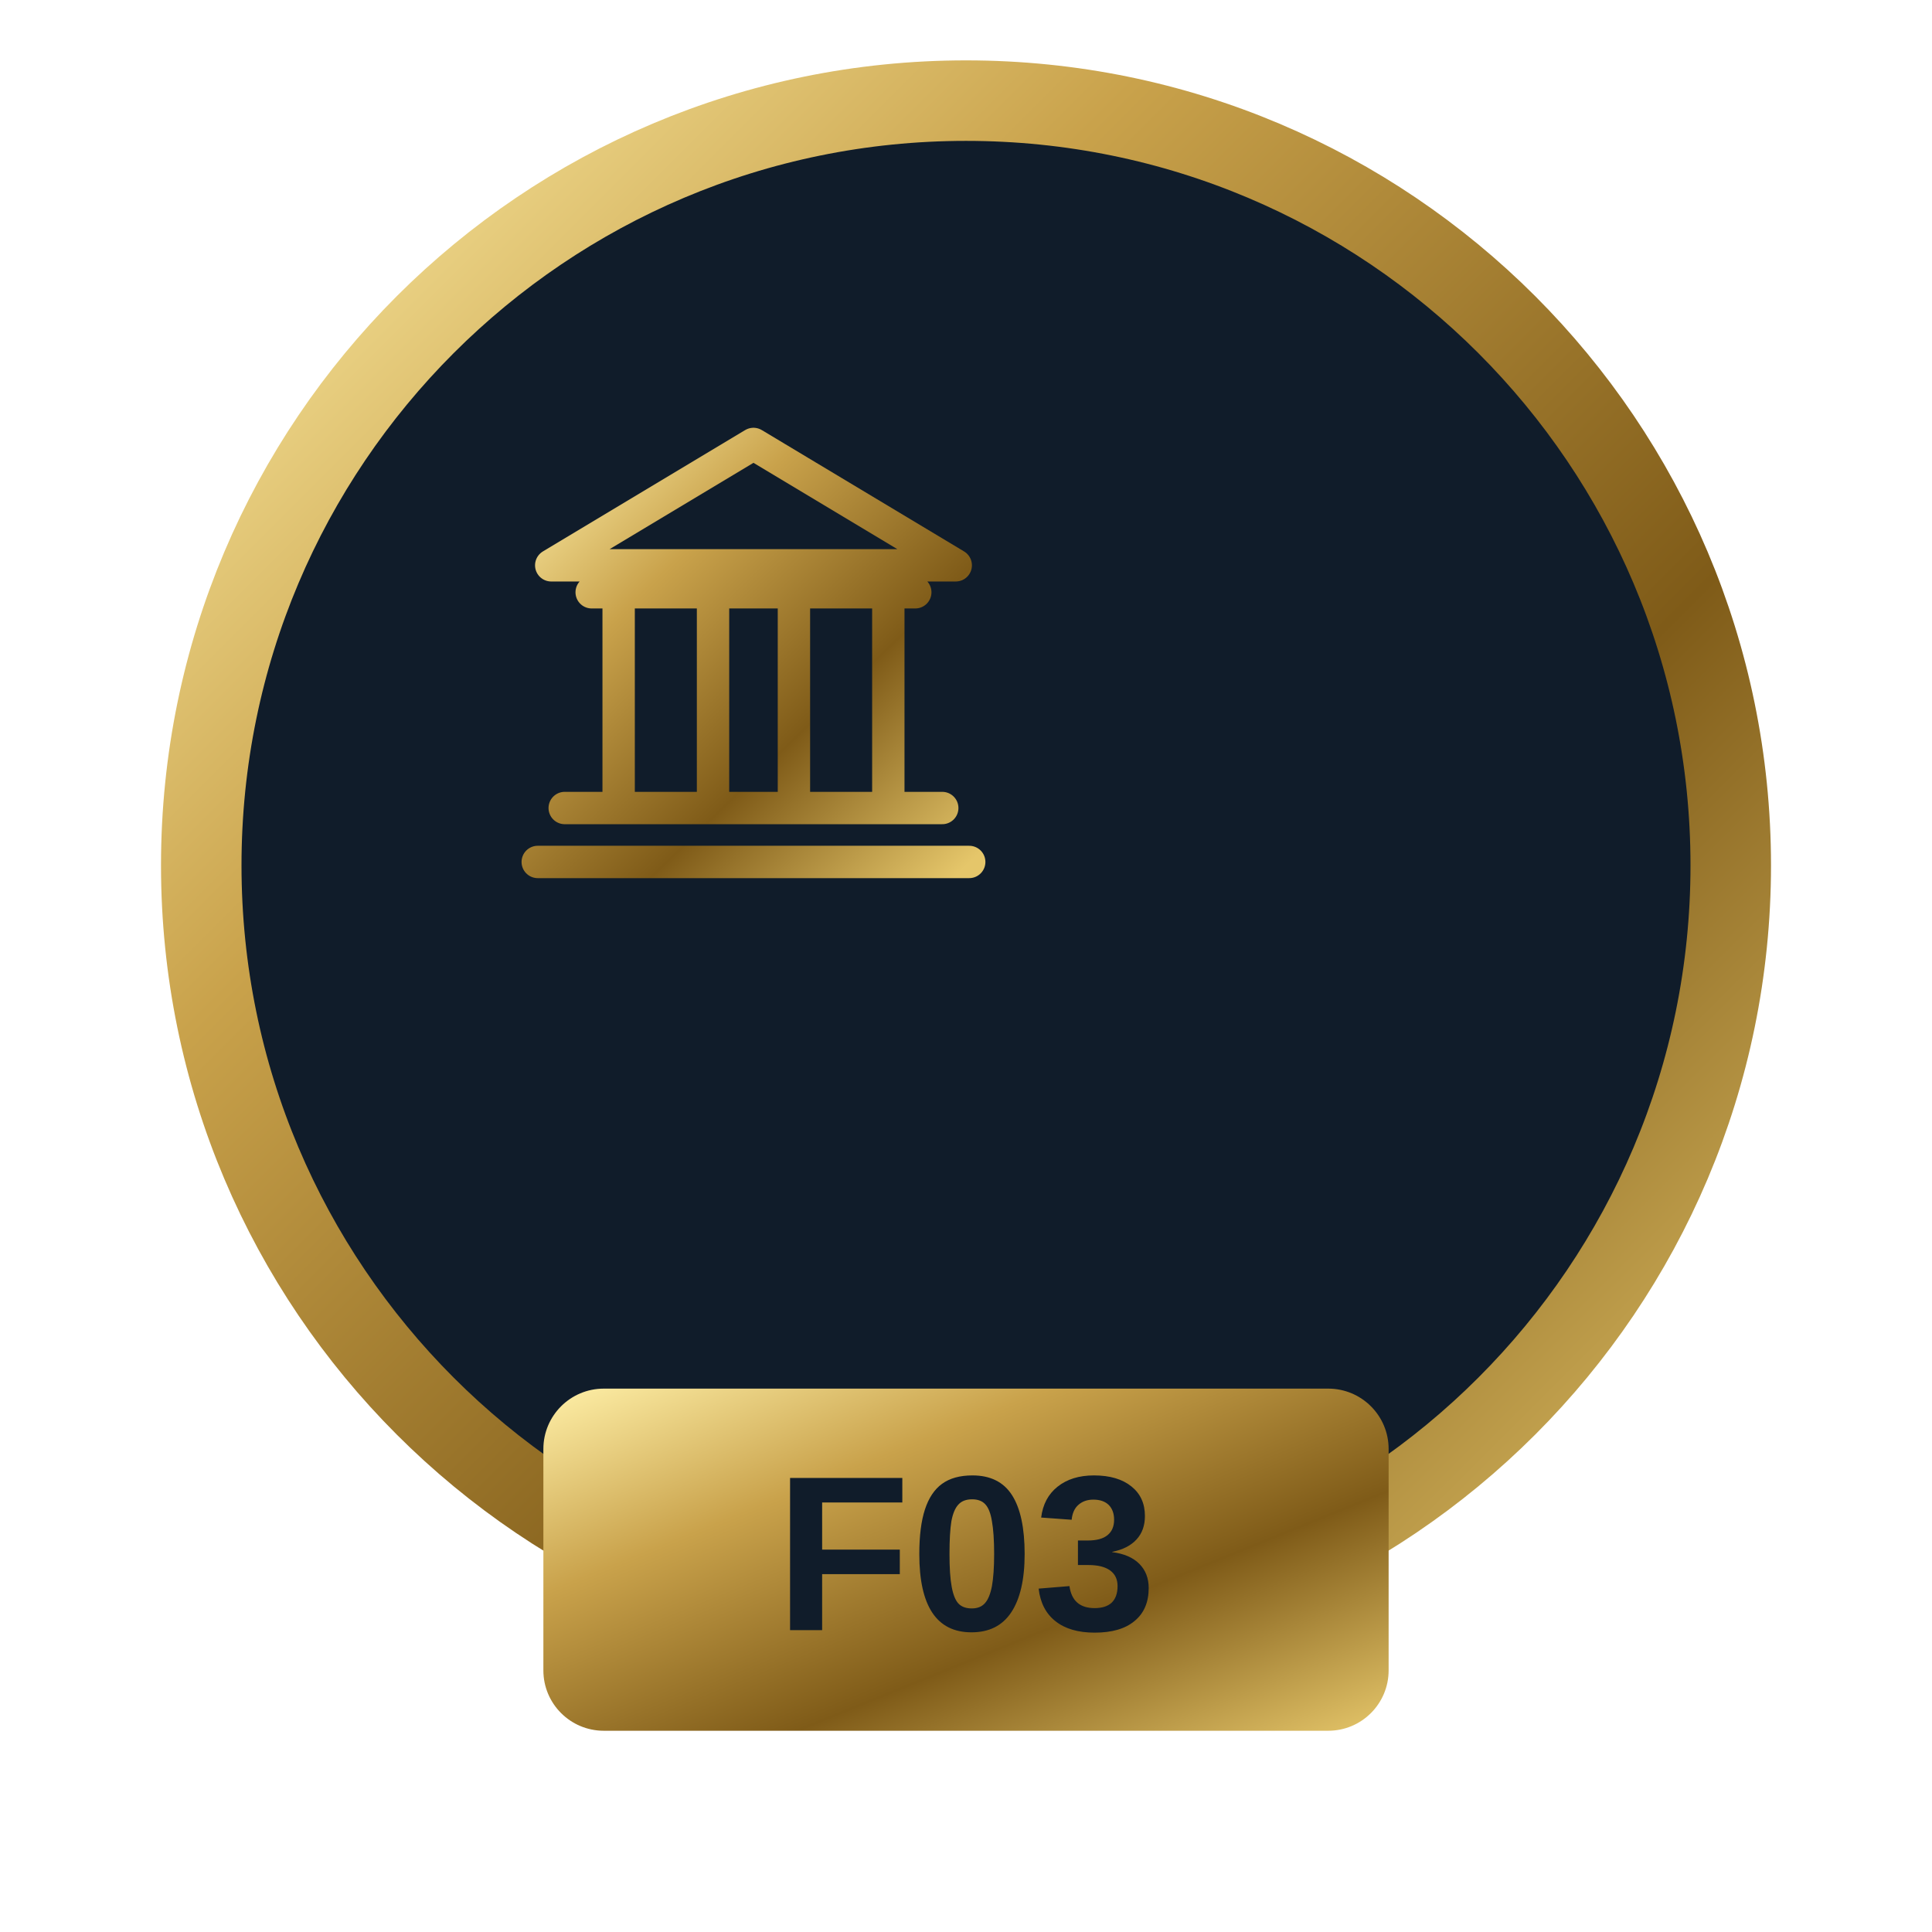
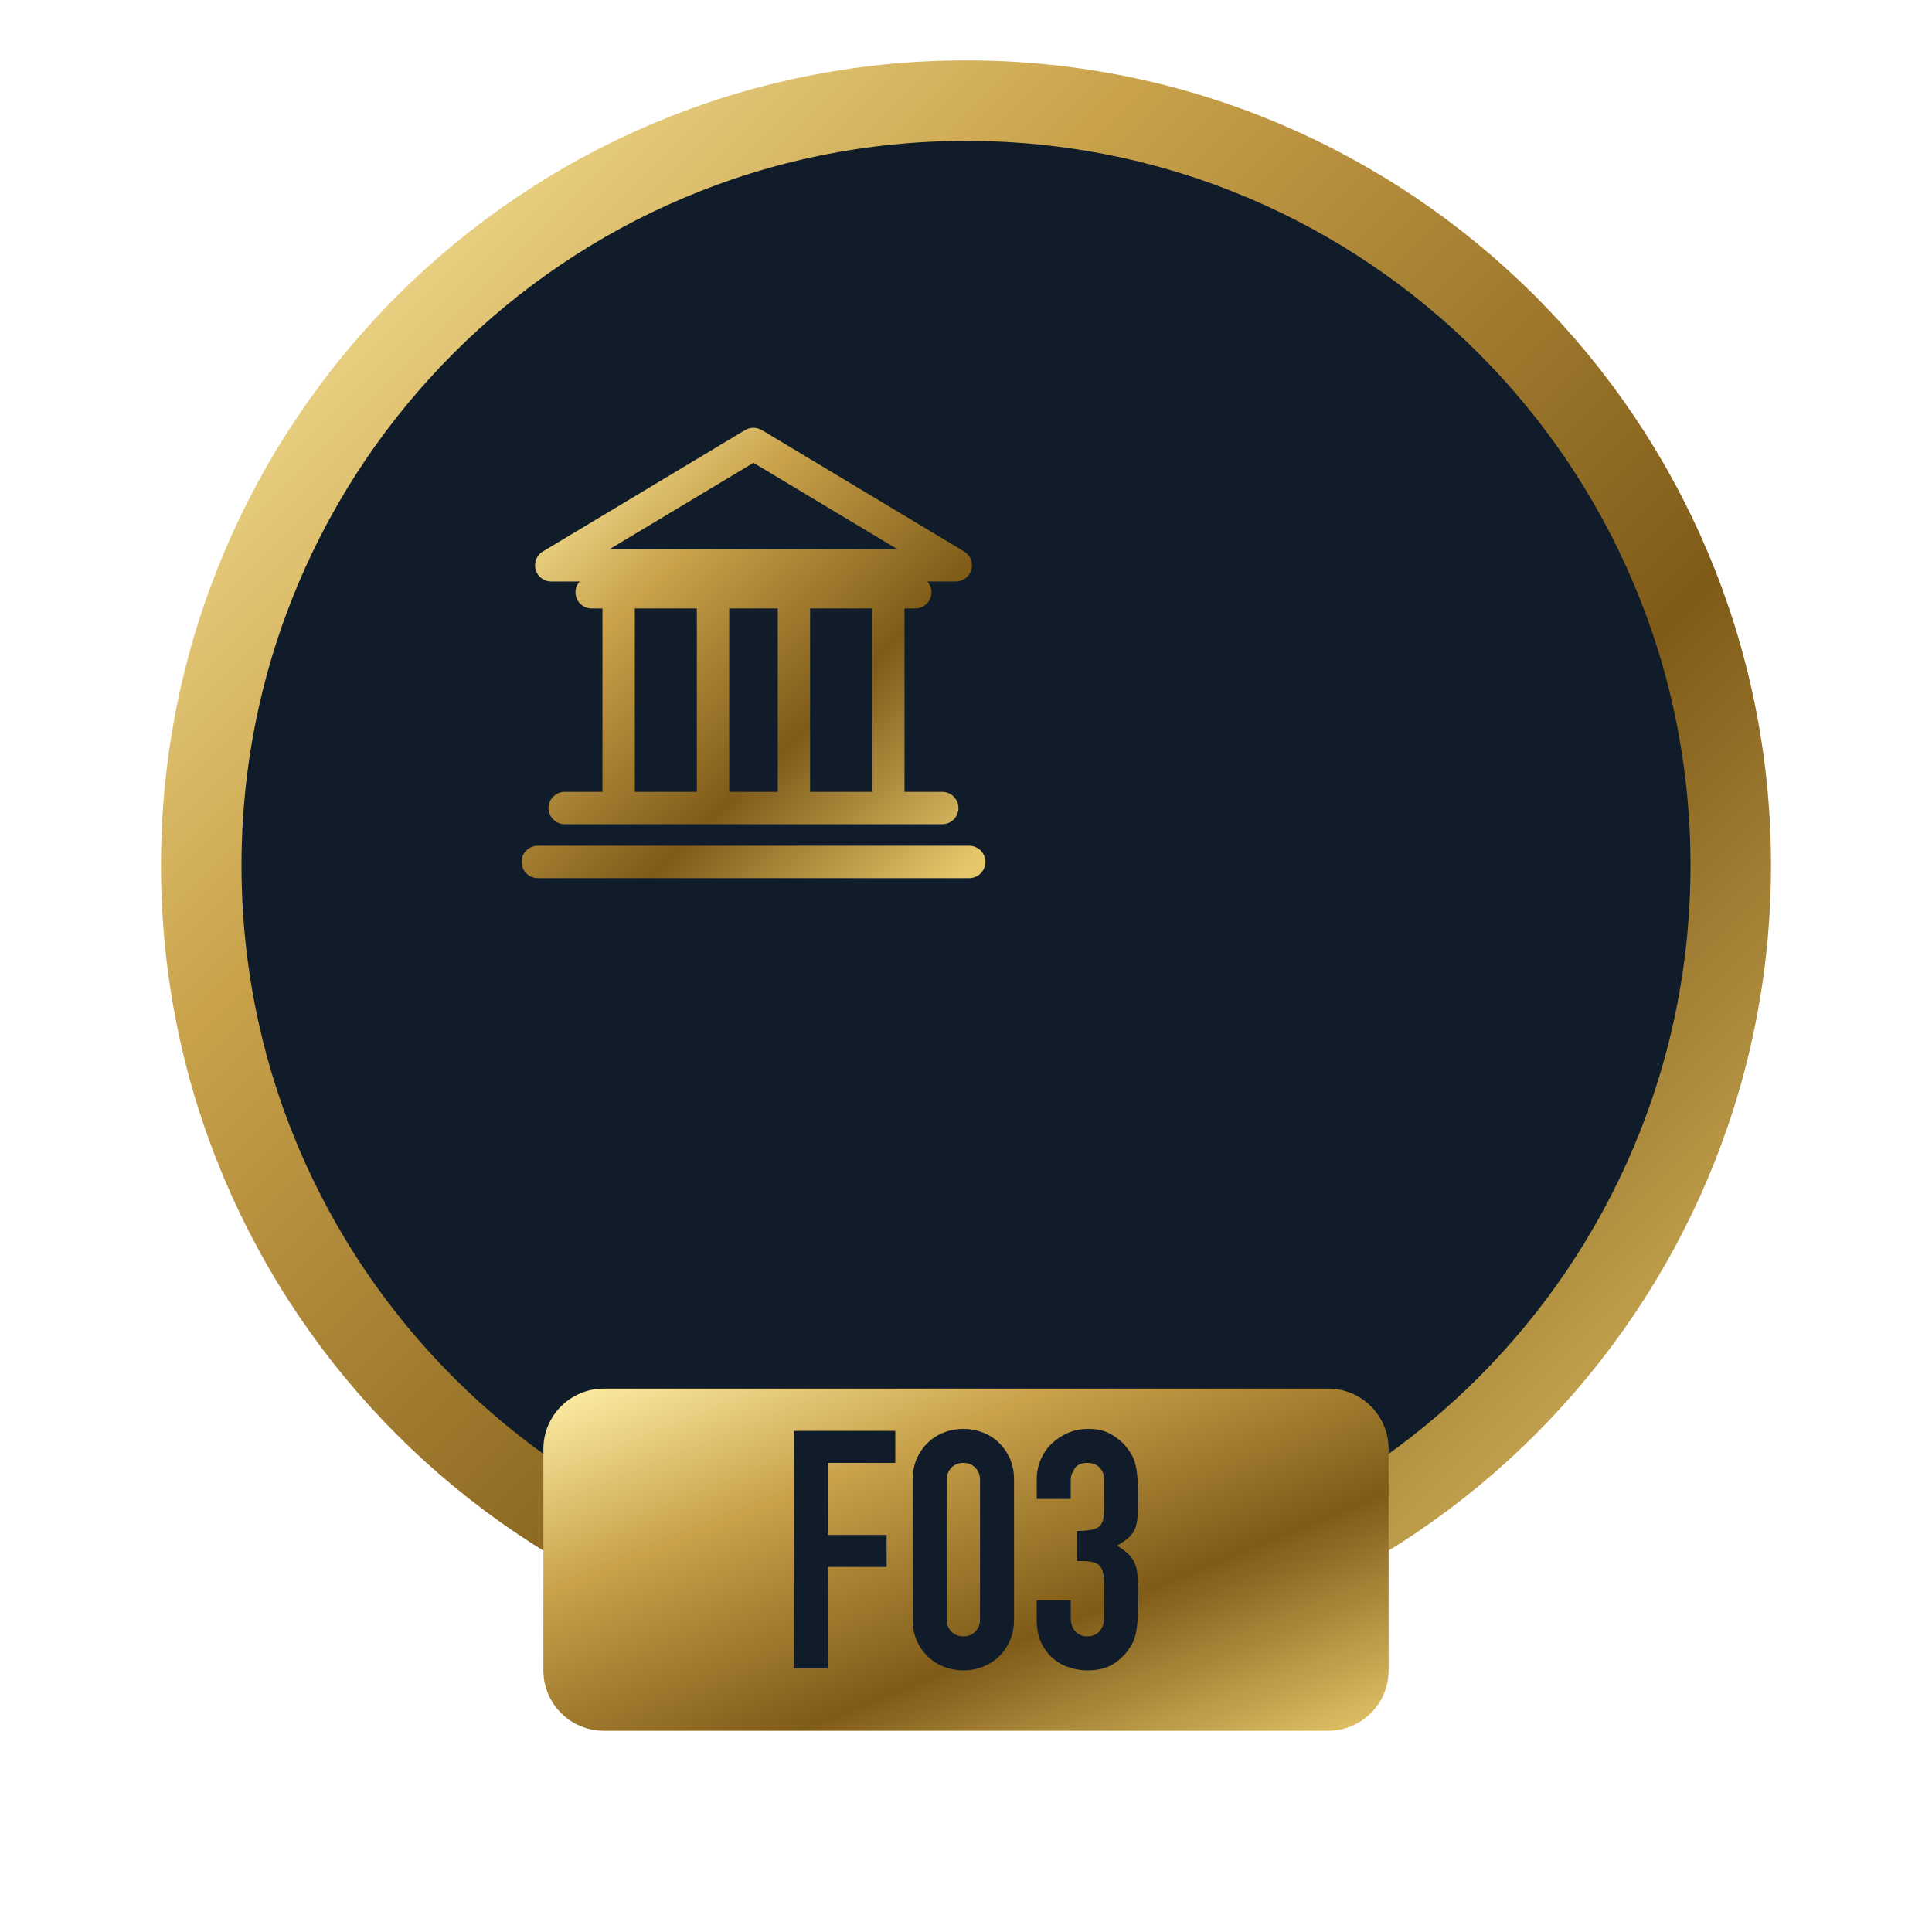
<svg xmlns="http://www.w3.org/2000/svg" viewBox="0 0 96 96" role="img">
  <defs>
-     <linearGradient id="brass" x1="0" y1="0" x2="1" y2="1">
+     <linearGradient id="franchise-f03-brass" x1="0" y1="0" x2="1" y2="1">
      <stop stop-color="#fff0a8" />
      <stop offset=".3" stop-color="#c9a24b" />
      <stop offset=".65" stop-color="#7f5b18" />
      <stop offset="1" stop-color="#e5c66a" />
    </linearGradient>
-     <filter id="shadow">
-       <feDropShadow dx="0" dy="2" stdDeviation="2" flood-opacity=".55" />
-     </filter>
  </defs>
-   <circle cx="48" cy="43" r="38" fill="#101c2a" stroke="url(#brass)" stroke-width="4" />
+   <circle cx="48" cy="43" r="38" fill="#101c2a" stroke="url(#franchise-f03-brass)" stroke-width="4" />
  <g transform="translate(16 10) scale(.67)">
-     <path fill="none" stroke="url(#brass)" stroke-width="2.4" stroke-linecap="round" stroke-linejoin="round" d="M17 27l15-9 15 9zM20 29h24M22 29v15M29 29v15M35 29v15M42 29v15M18 45h28M16 49h32" />
+     <path fill="none" stroke="url(#franchise-f03-brass)" stroke-width="2.4" stroke-linecap="round" stroke-linejoin="round" d="M17 27l15-9 15 9zM20 29h24M22 29v15M29 29v15M35 29v15M42 29v15M18 45h28M16 49h32" />
  </g>
-   <rect x="27" y="69" width="42" height="17" rx="3" fill="url(#brass)" />
-   <text x="48" y="81" text-anchor="middle" fill="#101c2a" font-size="11" font-weight="700" font-family="Arial,sans-serif">F03</text>
+   <rect x="27" y="69" width="42" height="17" rx="3" fill="url(#franchise-f03-brass)" />
+   <path d="M4.8 0L4.8 71.2L35.2 71.2L35.2 61.6L15 61.6L15 40L32.6 40L32.6 30.4L15 30.4L15 0ZM40.4 56.5Q40.4 60.1 41.65 62.9Q42.9 65.7 45 67.7Q47.1 69.7 49.85 70.75Q52.6 71.8 55.6 71.8Q58.6 71.8 61.35 70.75Q64.1 69.7 66.2 67.7Q68.3 65.7 69.55 62.9Q70.8 60.1 70.8 56.5L70.8 14.7Q70.8 11.1 69.55 8.3Q68.3 5.5 66.2 3.5Q64.1 1.5 61.35 0.45Q58.6 -0.6 55.6 -0.6Q52.6 -0.6 49.85 0.45Q47.1 1.5 45 3.5Q42.9 5.5 41.65 8.3Q40.4 11.1 40.4 14.7ZM50.6 14.7Q50.6 12.5 52 11.05Q53.4 9.6 55.6 9.6Q57.8 9.6 59.2 11.05Q60.6 12.5 60.6 14.7L60.6 56.5Q60.6 58.7 59.2 60.15Q57.8 61.6 55.6 61.6Q53.4 61.6 52 60.15Q50.6 58.7 50.6 56.5ZM89.7 41.2Q94.3 41.2 96.05 42.3Q97.8 43.4 97.8 47.4L97.8 56.6Q97.8 58.8 96.45 60.2Q95.1 61.6 92.8 61.6Q90.1 61.6 88.95 59.9Q87.8 58.2 87.8 56.6L87.8 50.8L77.6 50.8L77.6 56.7Q77.6 59.8 78.8 62.6Q80 65.4 82.1 67.4Q84.2 69.4 87 70.6Q89.8 71.8 93 71.8Q97.2 71.8 99.95 70.15Q102.7 68.5 104.1 66.8Q105.1 65.6 105.85 64.4Q106.6 63.2 107.1 61.5Q108 58.2 108 51.7Q108 48 107.85 45.7Q107.7 43.4 107.1 41.9Q106.4 40.3 105.15 39.2Q103.9 38.1 101.7 36.8Q104.1 35.3 105.35 34Q106.6 32.7 107.2 31Q107.8 29.2 107.9 26.75Q108 24.3 108 20.5Q108 17 107.85 14.7Q107.7 12.4 107.4 10.9Q107.1 9.3 106.6 8.2Q106.1 7.1 105.3 5.9Q103.4 3.1 100.45 1.25Q97.5 -0.6 92.7 -0.6Q90.3 -0.6 87.6 0.2Q84.9 1 82.7 2.8Q80.5 4.6 79.05 7.5Q77.6 10.4 77.6 14.6L77.6 20.4L87.8 20.4L87.8 15.1Q87.8 12.7 89.15 11.15Q90.5 9.6 92.8 9.6Q95.1 9.6 96.45 11.15Q97.8 12.7 97.8 15.3L97.8 25.5Q97.8 29.7 96.2 31Q95.3 31.8 93.75 32Q92.2 32.2 89.7 32.2Z" transform="translate(38.652 82.901) scale(0.16575 -0.16575)" fill="#101c2a" />
</svg>
